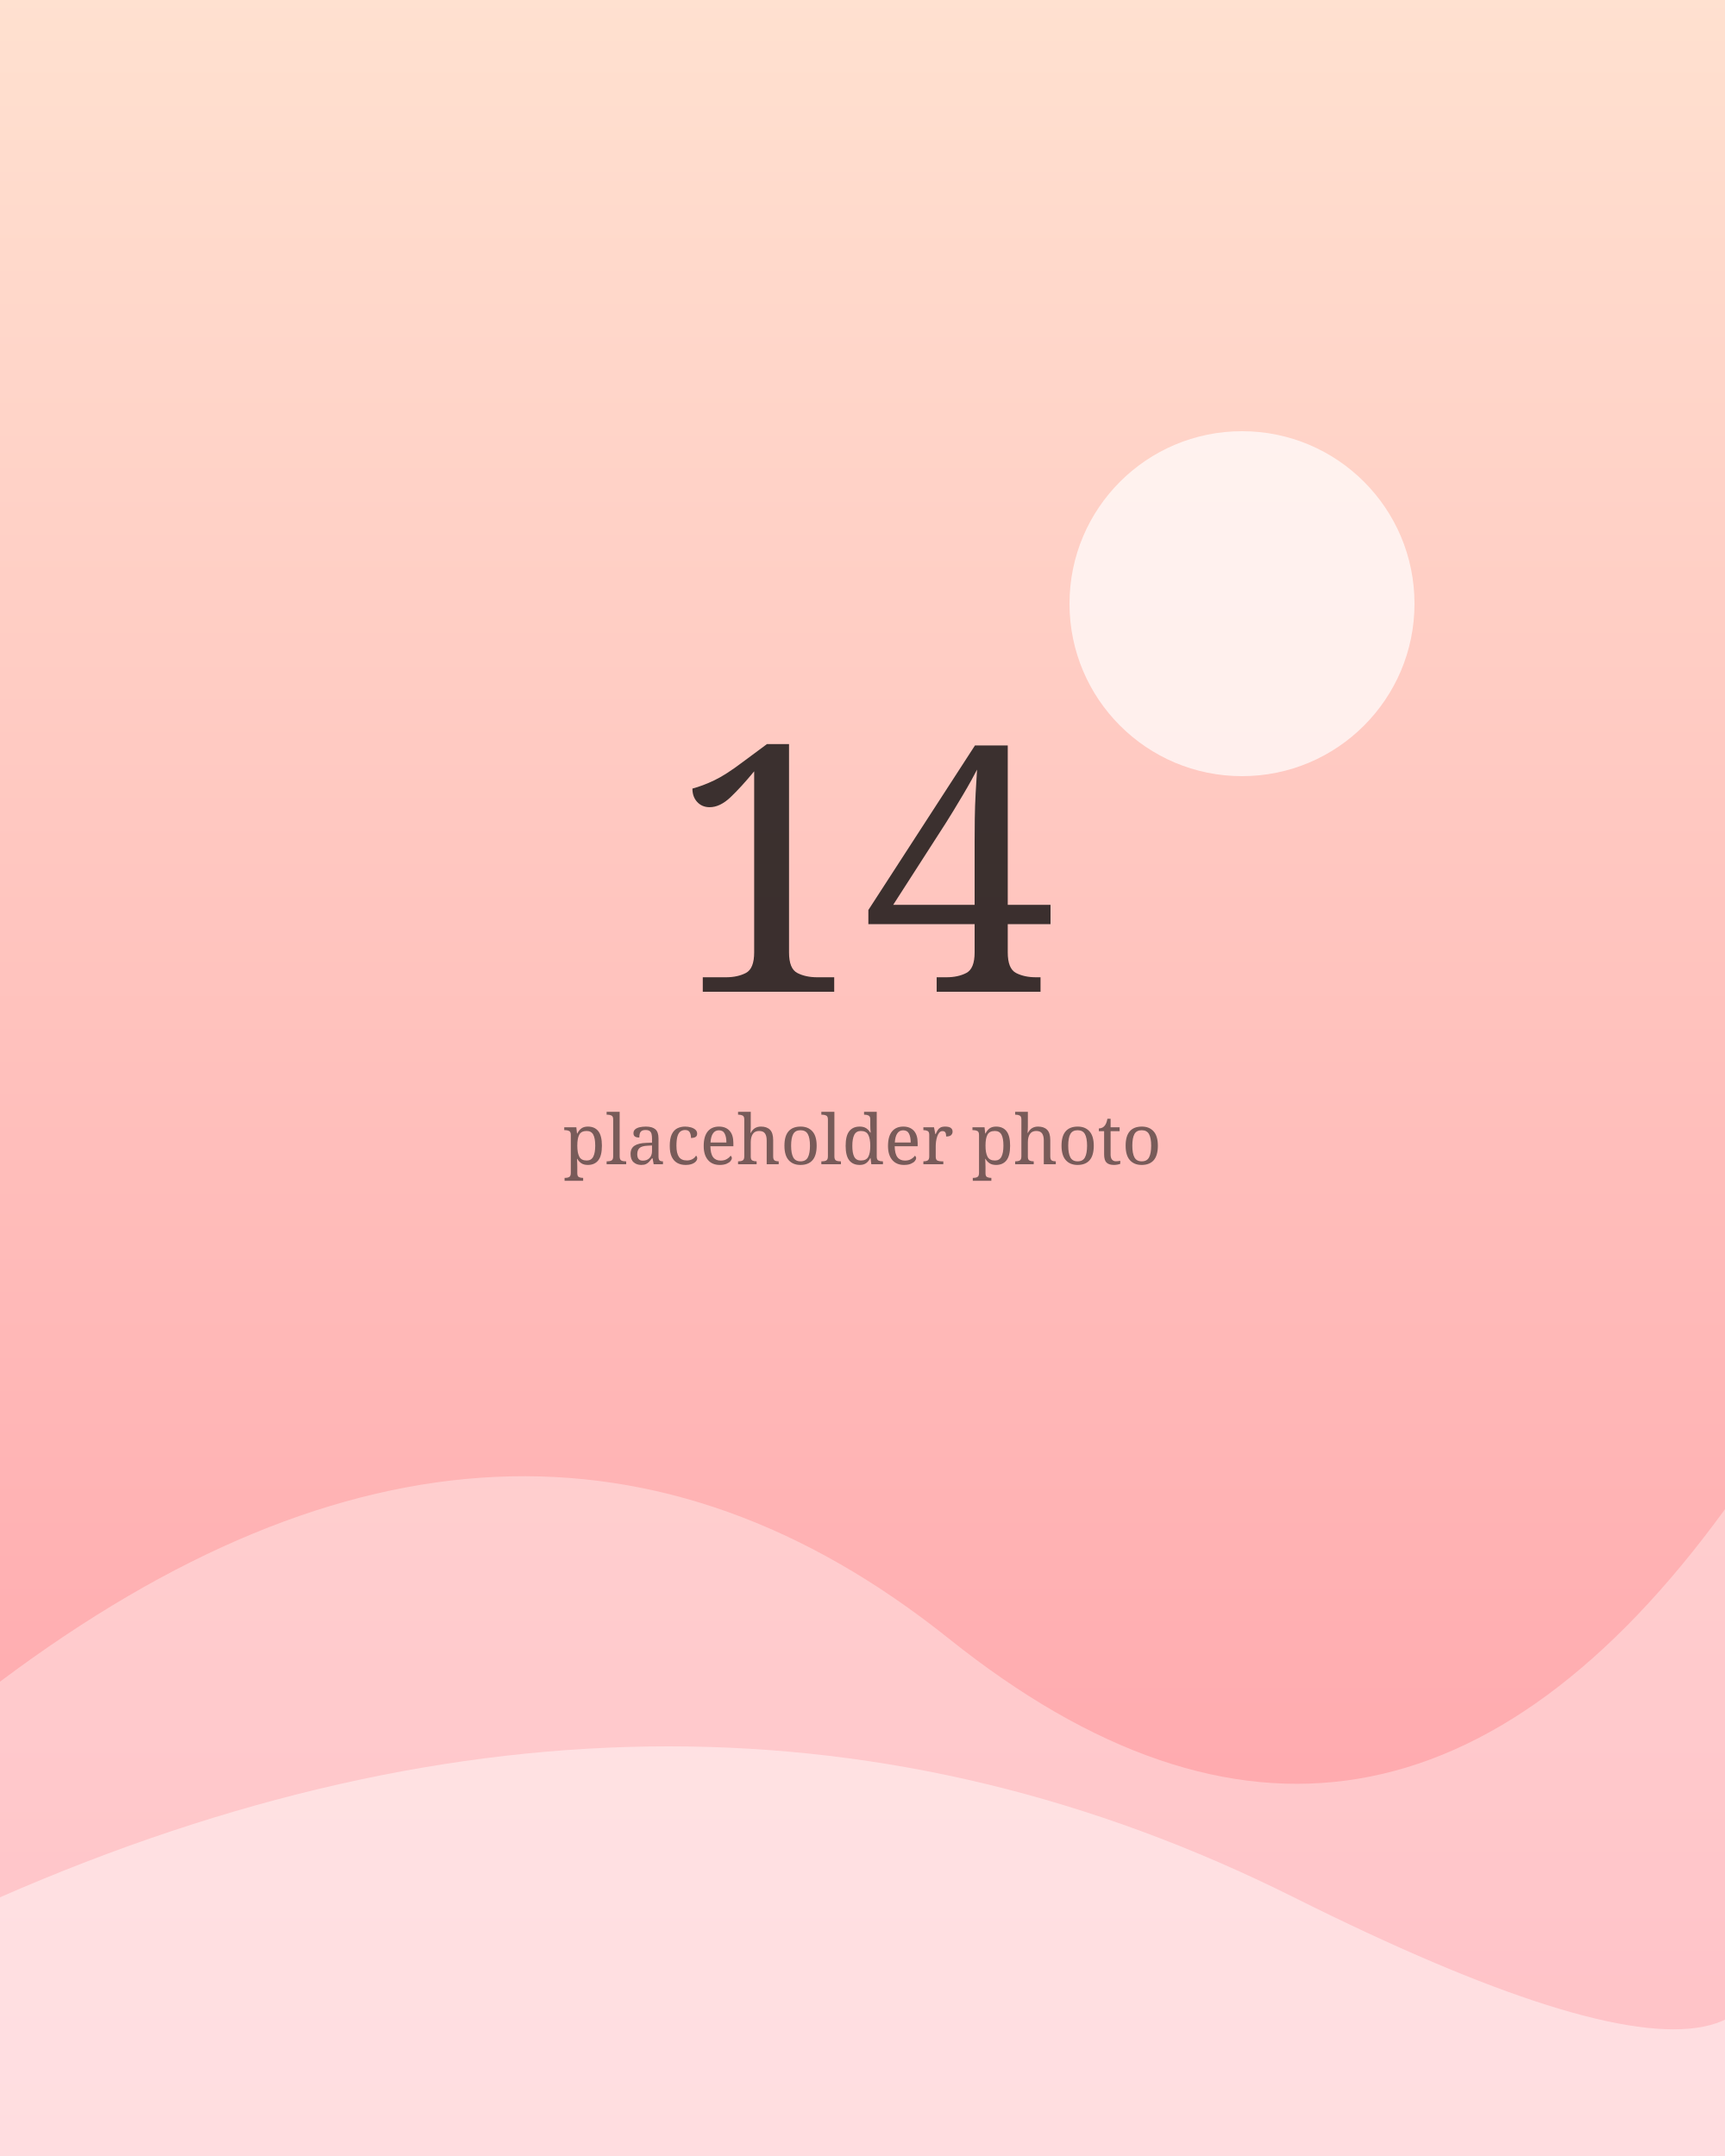
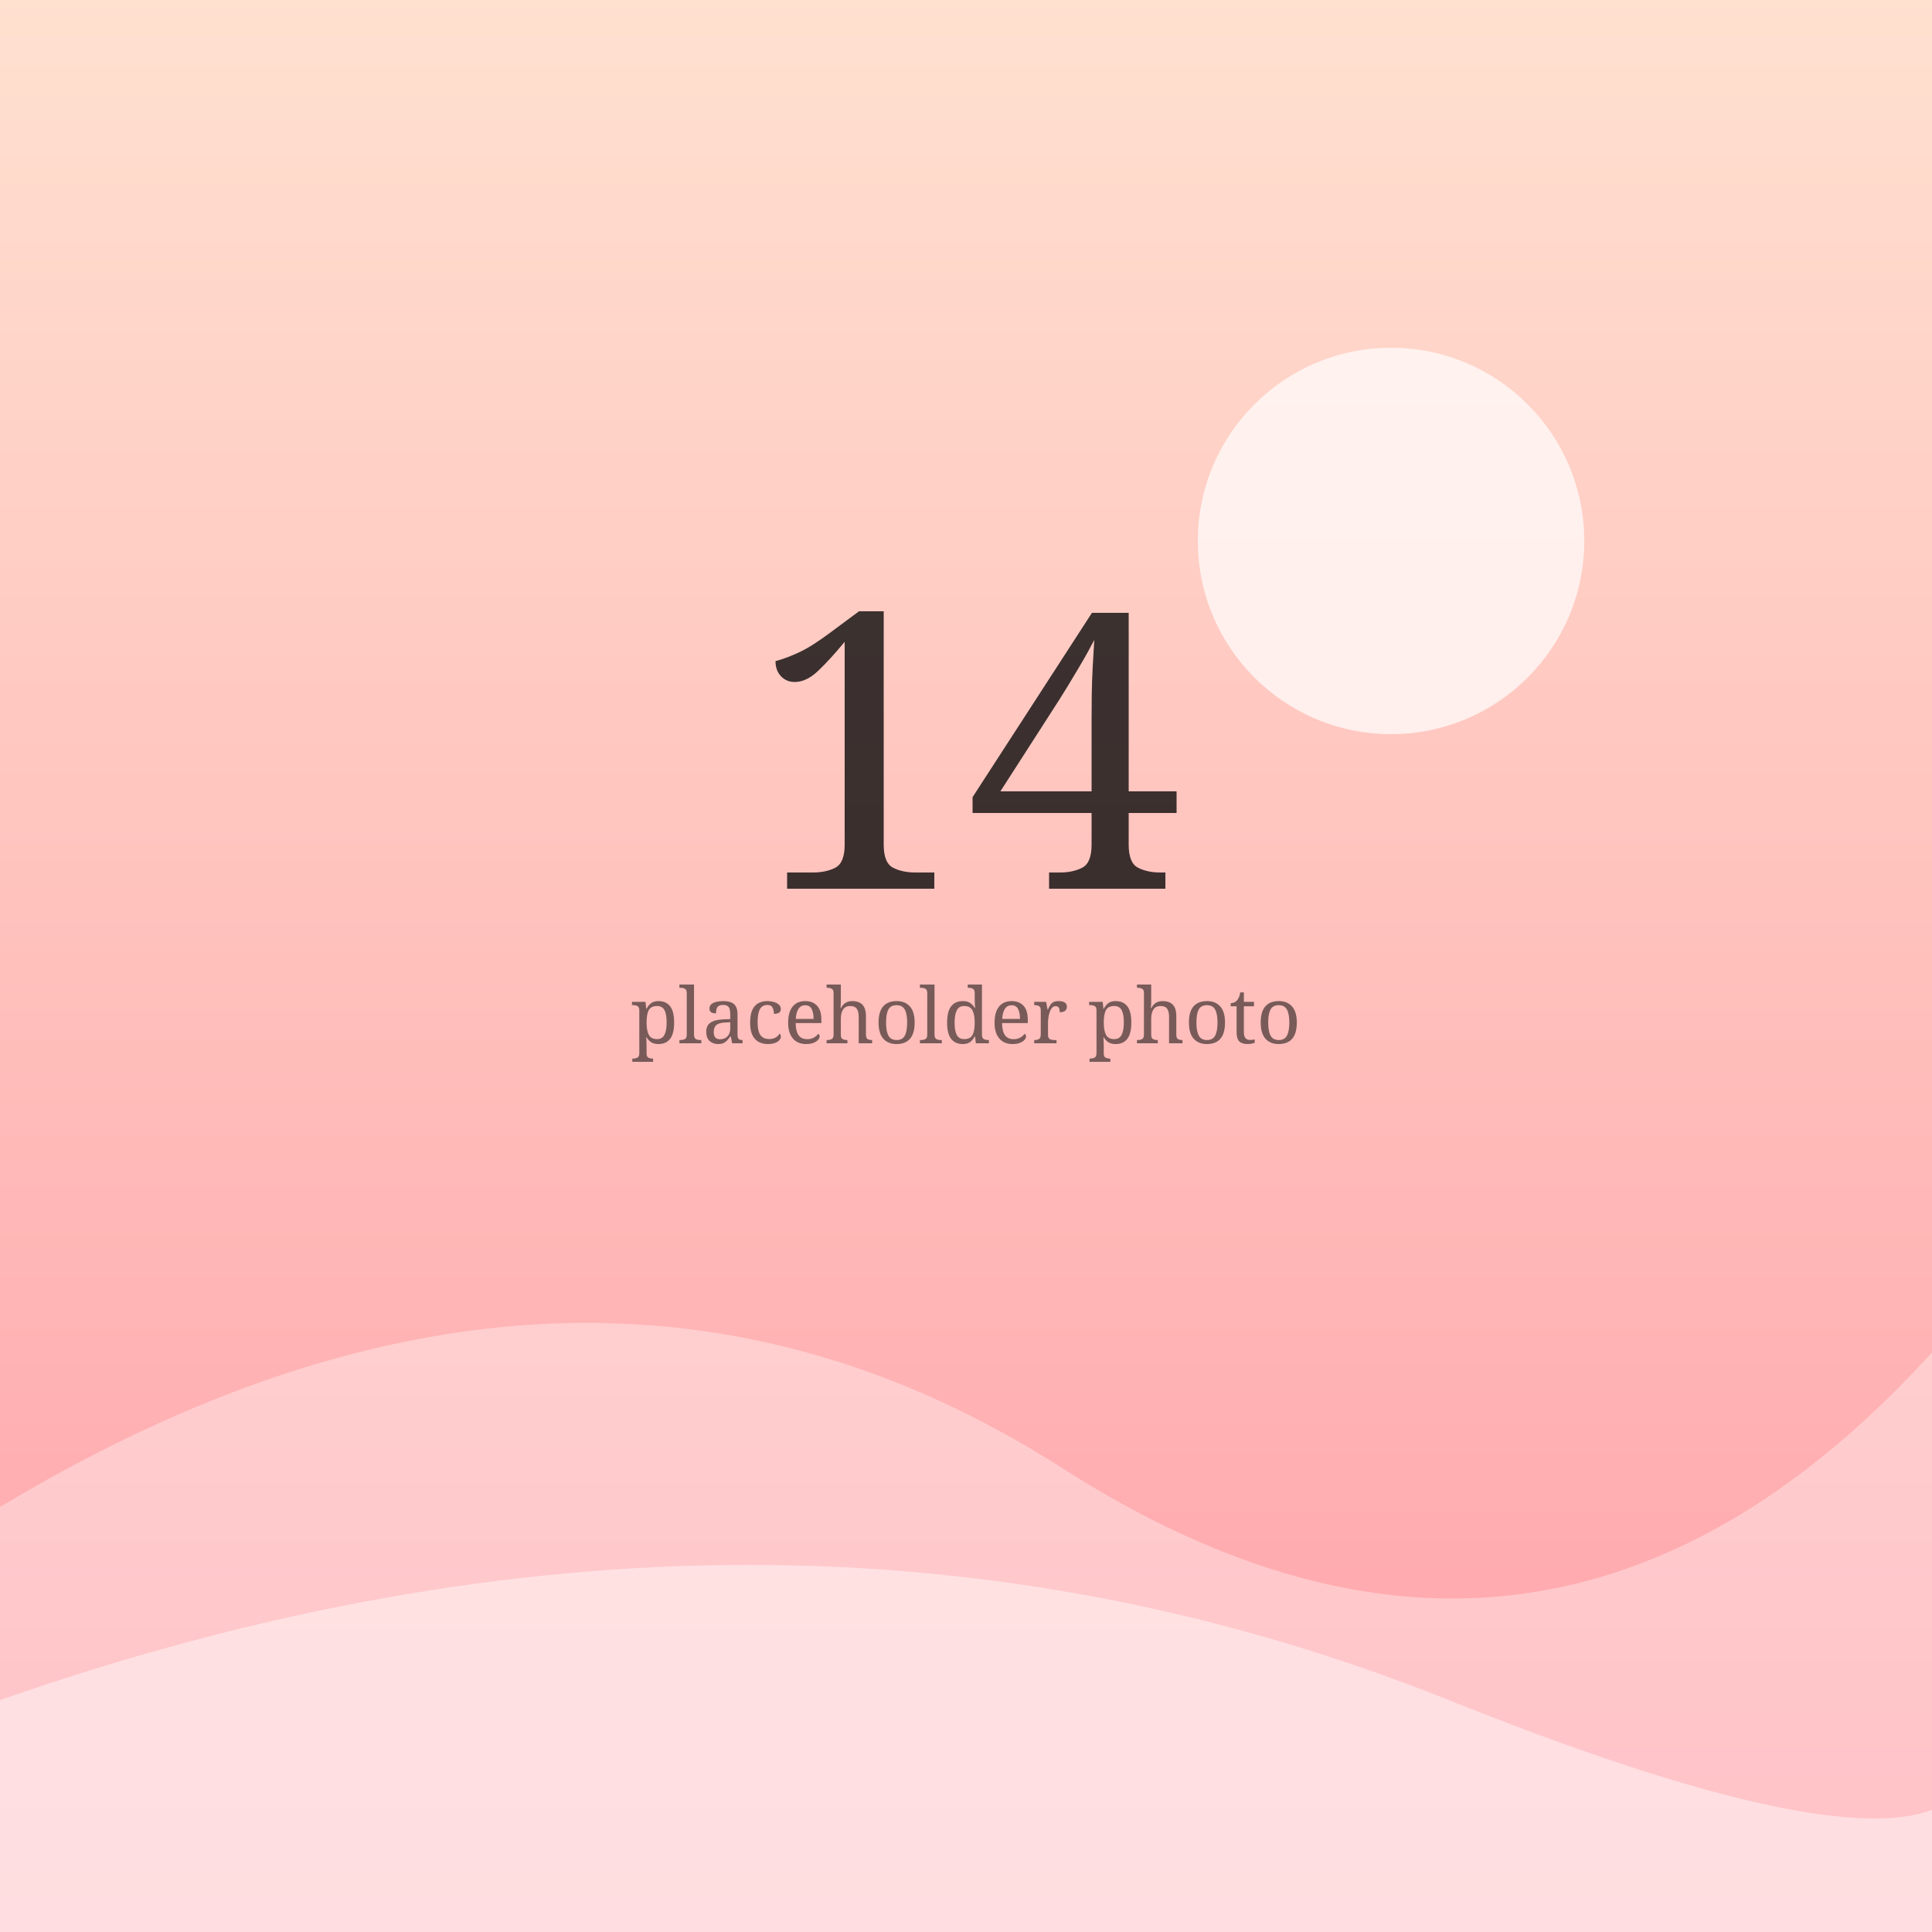
- <svg xmlns="http://www.w3.org/2000/svg" width="1200" height="1500" viewBox="0 0 1200 1500">
+ <svg xmlns="http://www.w3.org/2000/svg" width="1200" height="1200" viewBox="0 0 1200 1200">
  <defs>
    <linearGradient id="g" x1="0" y1="0" x2="0" y2="1">
      <stop offset="0" stop-color="#ffe1d0" />
      <stop offset="1" stop-color="#ff9fa8" />
    </linearGradient>
  </defs>
-   <rect width="1200" height="1500" fill="url(#g)" />
-   <circle cx="864" cy="420" r="120" fill="#fff" opacity="0.7" />
-   <path d="M0 1170 Q 360 900 660 1140 T 1200 1050 V 1500 H 0 Z" fill="#fff" opacity="0.35" />
-   <path d="M0 1320 Q 480 1110 900 1320 T 1200 1260 V 1500 H 0 Z" fill="#fff" opacity="0.45" />
-   <text x="50%" y="690" text-anchor="middle" font-family="Georgia, serif" font-size="240" fill="#0a0a0a" opacity="0.8">14</text>
-   <text x="50%" y="810" text-anchor="middle" font-family="Georgia, serif" font-size="48" fill="#0a0a0a" opacity="0.55">placeholder photo</text>
+   <rect width="1200" height="1200" fill="url(#g)" />
+   <circle cx="864" cy="336" r="120" fill="#fff" opacity="0.7" />
+   <path d="M0 936 Q 360 720 660 912 T 1200 840 V 1200 H 0 Z" fill="#fff" opacity="0.35" />
+   <path d="M0 1056 Q 480 888 900 1056 T 1200 1008 V 1200 H 0 Z" fill="#fff" opacity="0.45" />
+   <text x="50%" y="552" text-anchor="middle" font-family="Georgia, serif" font-size="240" fill="#0a0a0a" opacity="0.8">14</text>
+   <text x="50%" y="648" text-anchor="middle" font-family="Georgia, serif" font-size="48" fill="#0a0a0a" opacity="0.55">placeholder photo</text>
</svg>
